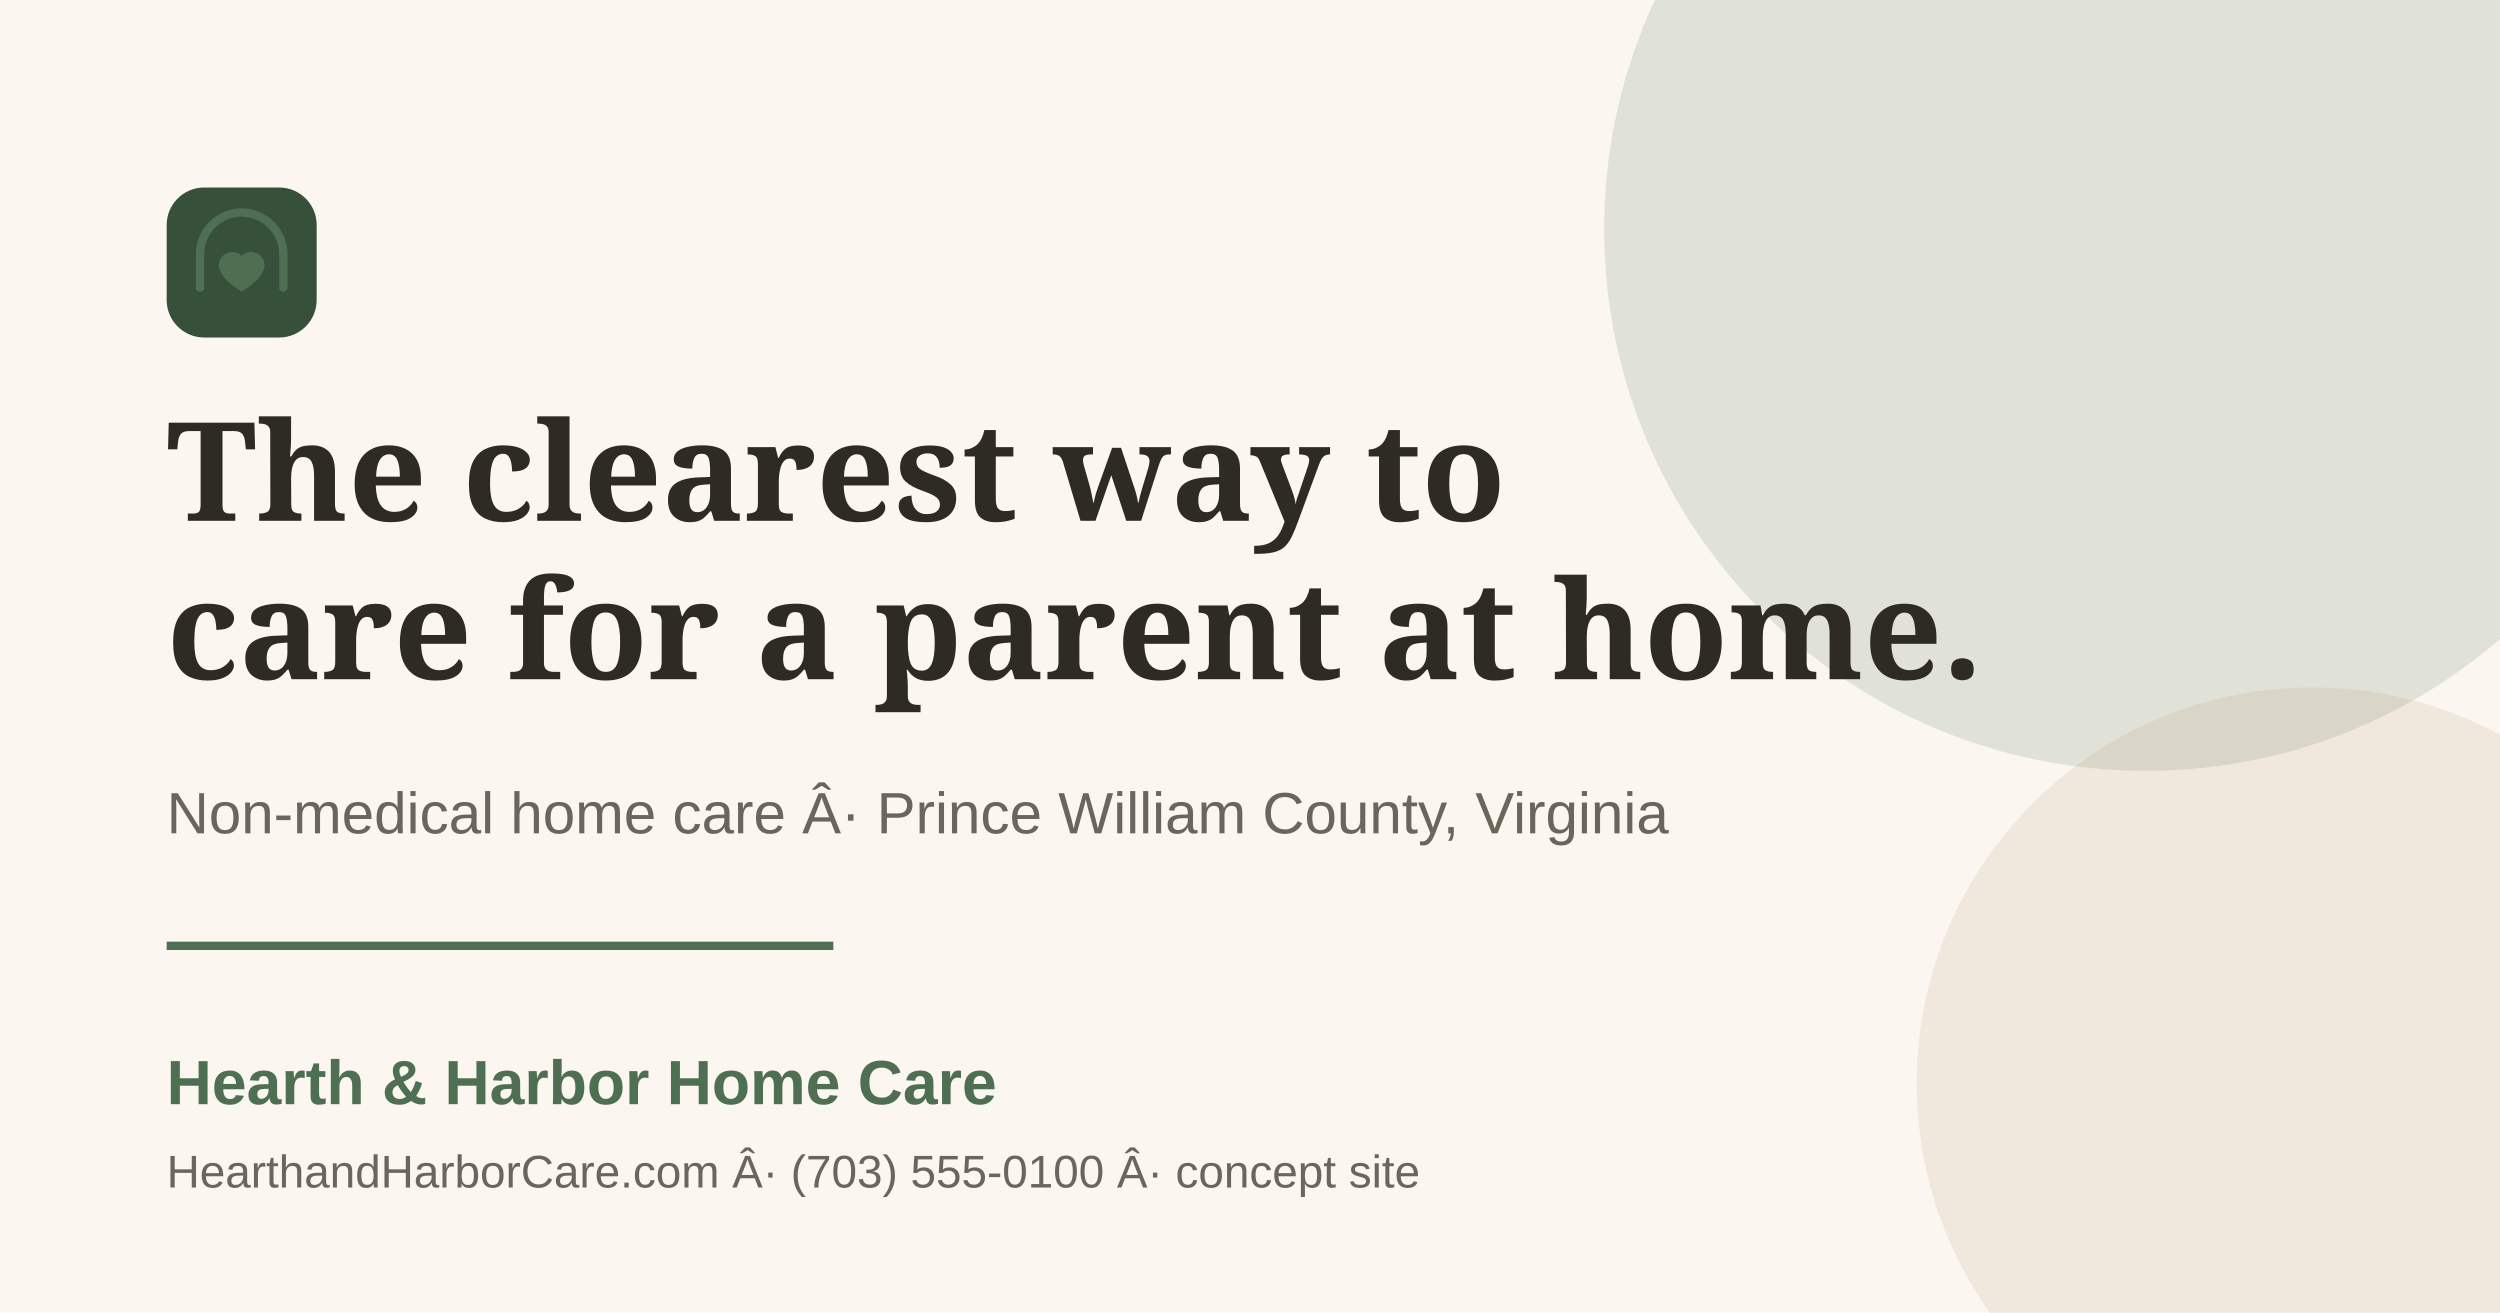
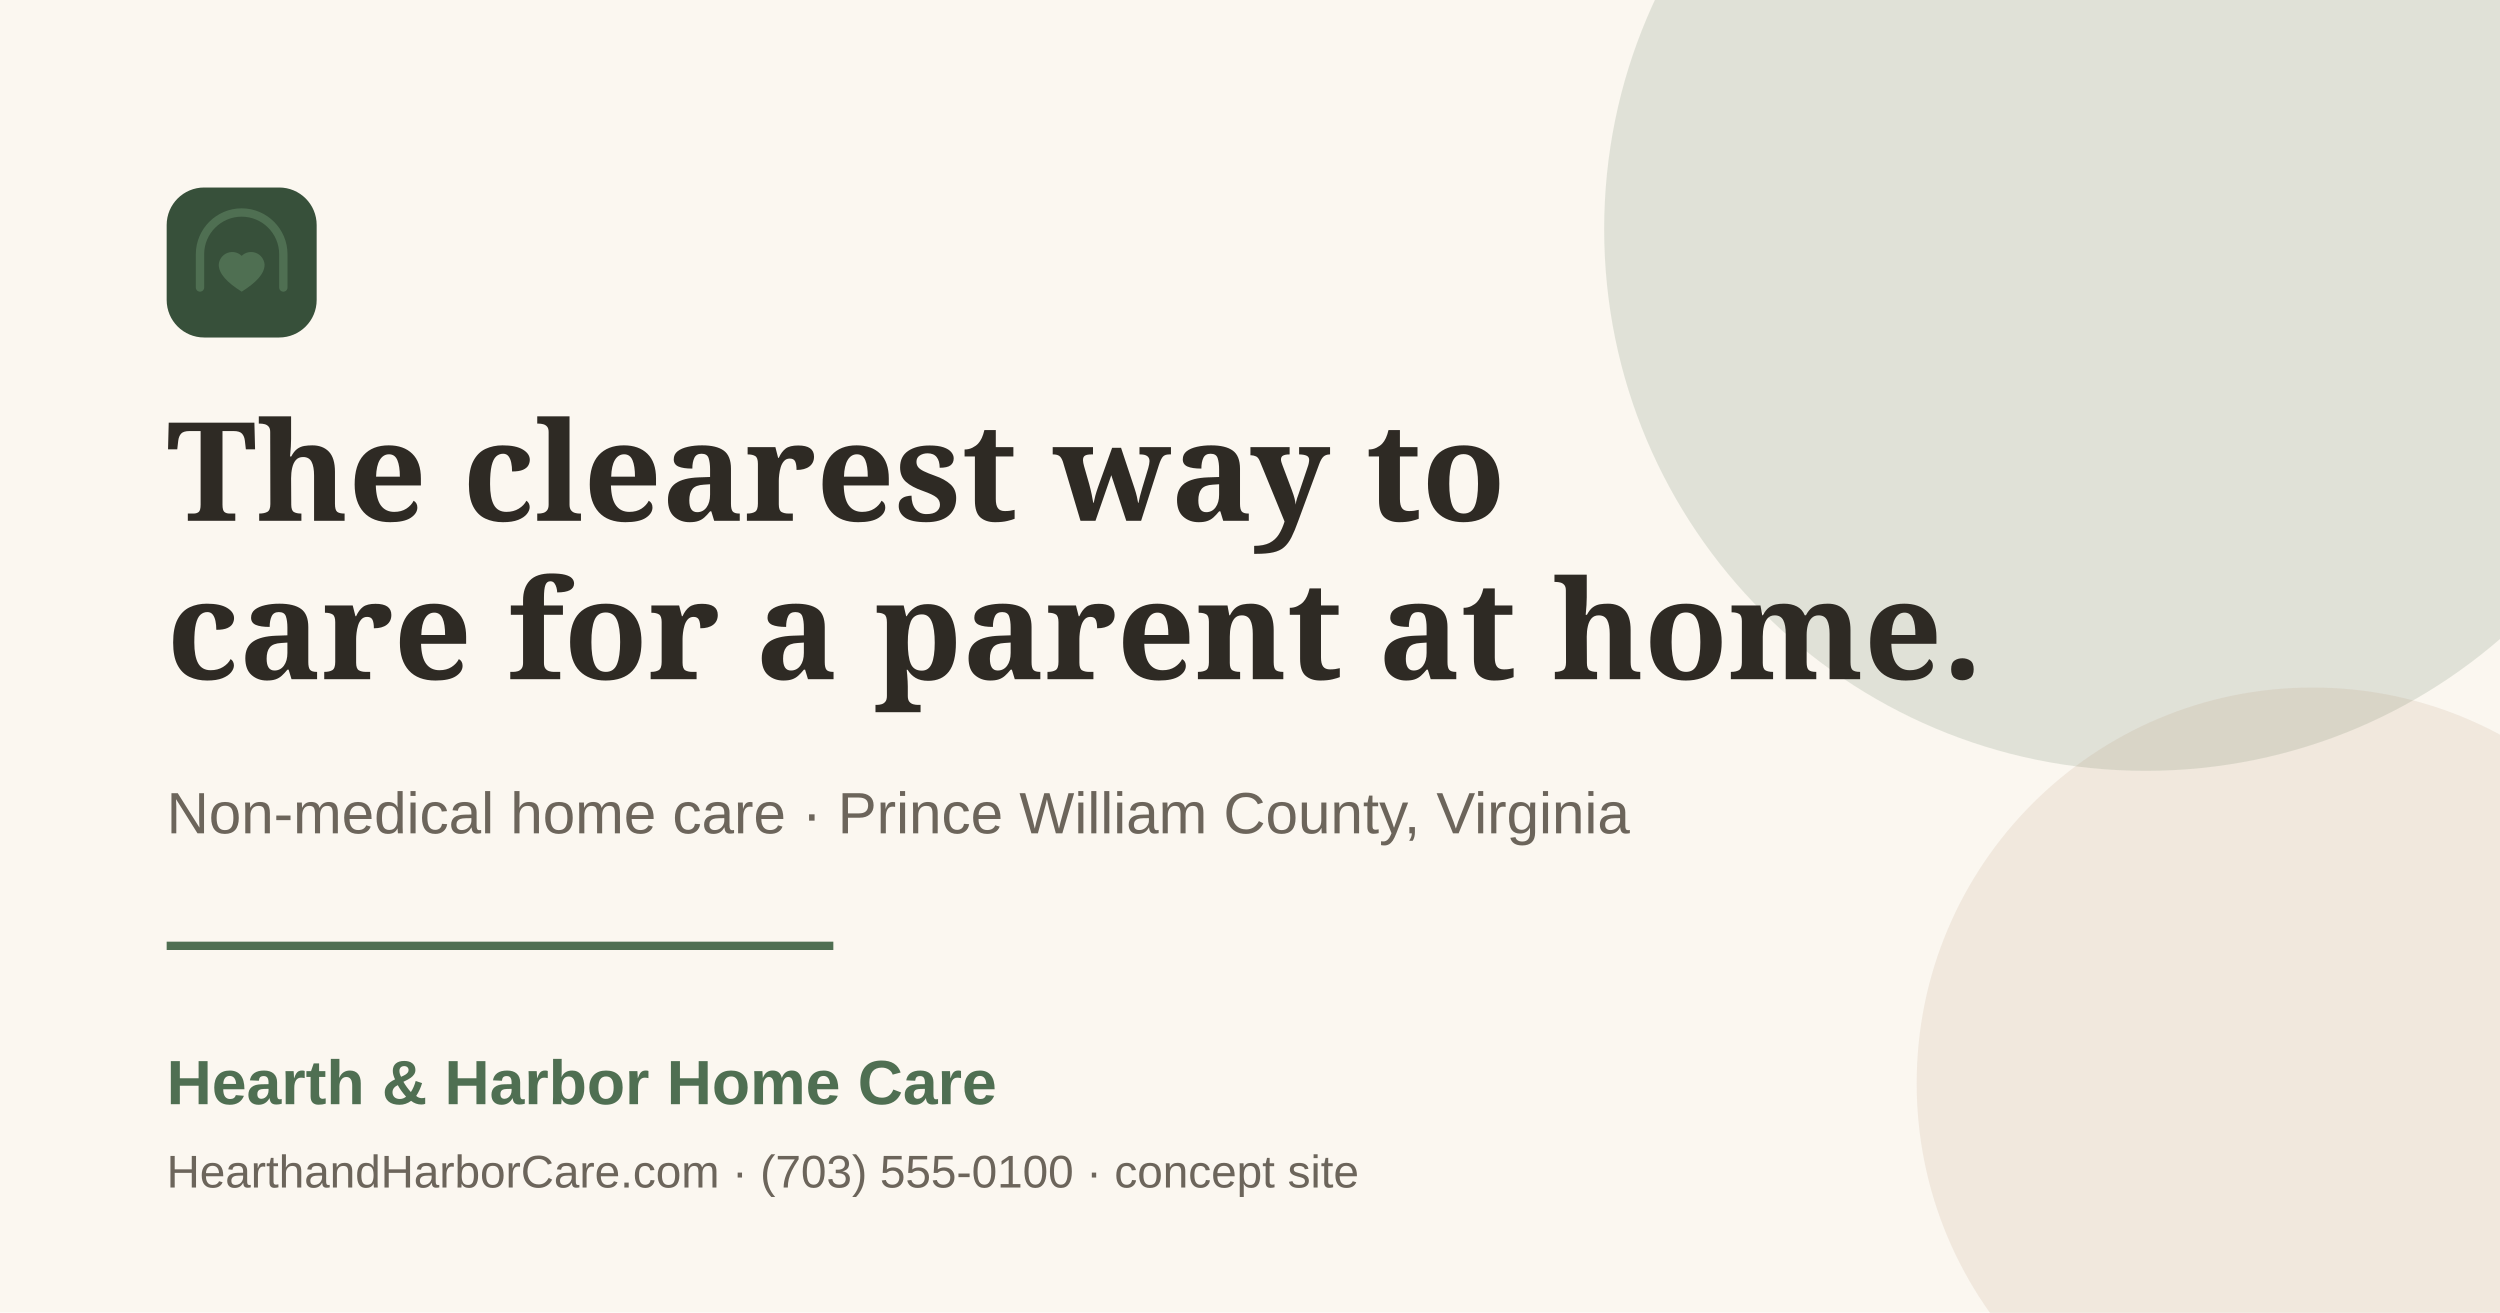
<svg xmlns="http://www.w3.org/2000/svg" width="1200" height="630" viewBox="0 0 1200 630">
  <rect width="1200" height="630" fill="#FBF7F0" />
  <circle cx="1030" cy="110" r="260" fill="#4F6F52" opacity=".16" />
  <circle cx="1110" cy="520" r="190" fill="#B08968" opacity=".14" />
  <g transform="translate(80 90)">
    <rect width="72" height="72" rx="18" fill="#37503A" />
    <path d="M16 48V32c0-11 9-20 20-20s20 9 20 20v16" fill="none" stroke="#4F6F52" stroke-width="4" stroke-linecap="round" />
    <path d="M36 50c-7-4.4-11-8.6-11-13a6.5 6.5 0 0 1 11-4.2 6.5 6.5 0 0 1 11 4.2c0 4.4-4 8.6-11 13Z" fill="#4F6F52" />
  </g>
  <text x="80" y="250" font-family="Georgia, serif" font-size="66" font-weight="700" fill="#2E2A24">The clearest way to</text>
  <text x="80" y="326" font-family="Georgia, serif" font-size="66" font-weight="700" fill="#2E2A24">care for a parent at home.</text>
-   <text x="80" y="400" font-family="Arial, sans-serif" font-size="28" fill="#6C655B">Non-medical home care Â· Prince William County, Virginia</text>
+   <text x="80" y="400" font-family="Arial, sans-serif" font-size="28" fill="#6C655B">Non-medical home care · Prince William County, Virginia</text>
  <rect x="80" y="452" width="320" height="4" fill="#4F6F52" />
  <text x="80" y="530" font-family="Arial, sans-serif" font-size="30" font-weight="700" fill="#4F6F52">Hearth &amp; Harbor Home Care</text>
-   <text x="80" y="570" font-family="Arial, sans-serif" font-size="22" fill="#6C655B">HearthandHarborCare.com Â· (703) 555-0100 Â· concept site</text>
+   <text x="80" y="570" font-family="Arial, sans-serif" font-size="22" fill="#6C655B">HearthandHarborCare.com · (703) 555-0100 · concept site</text>
</svg>
